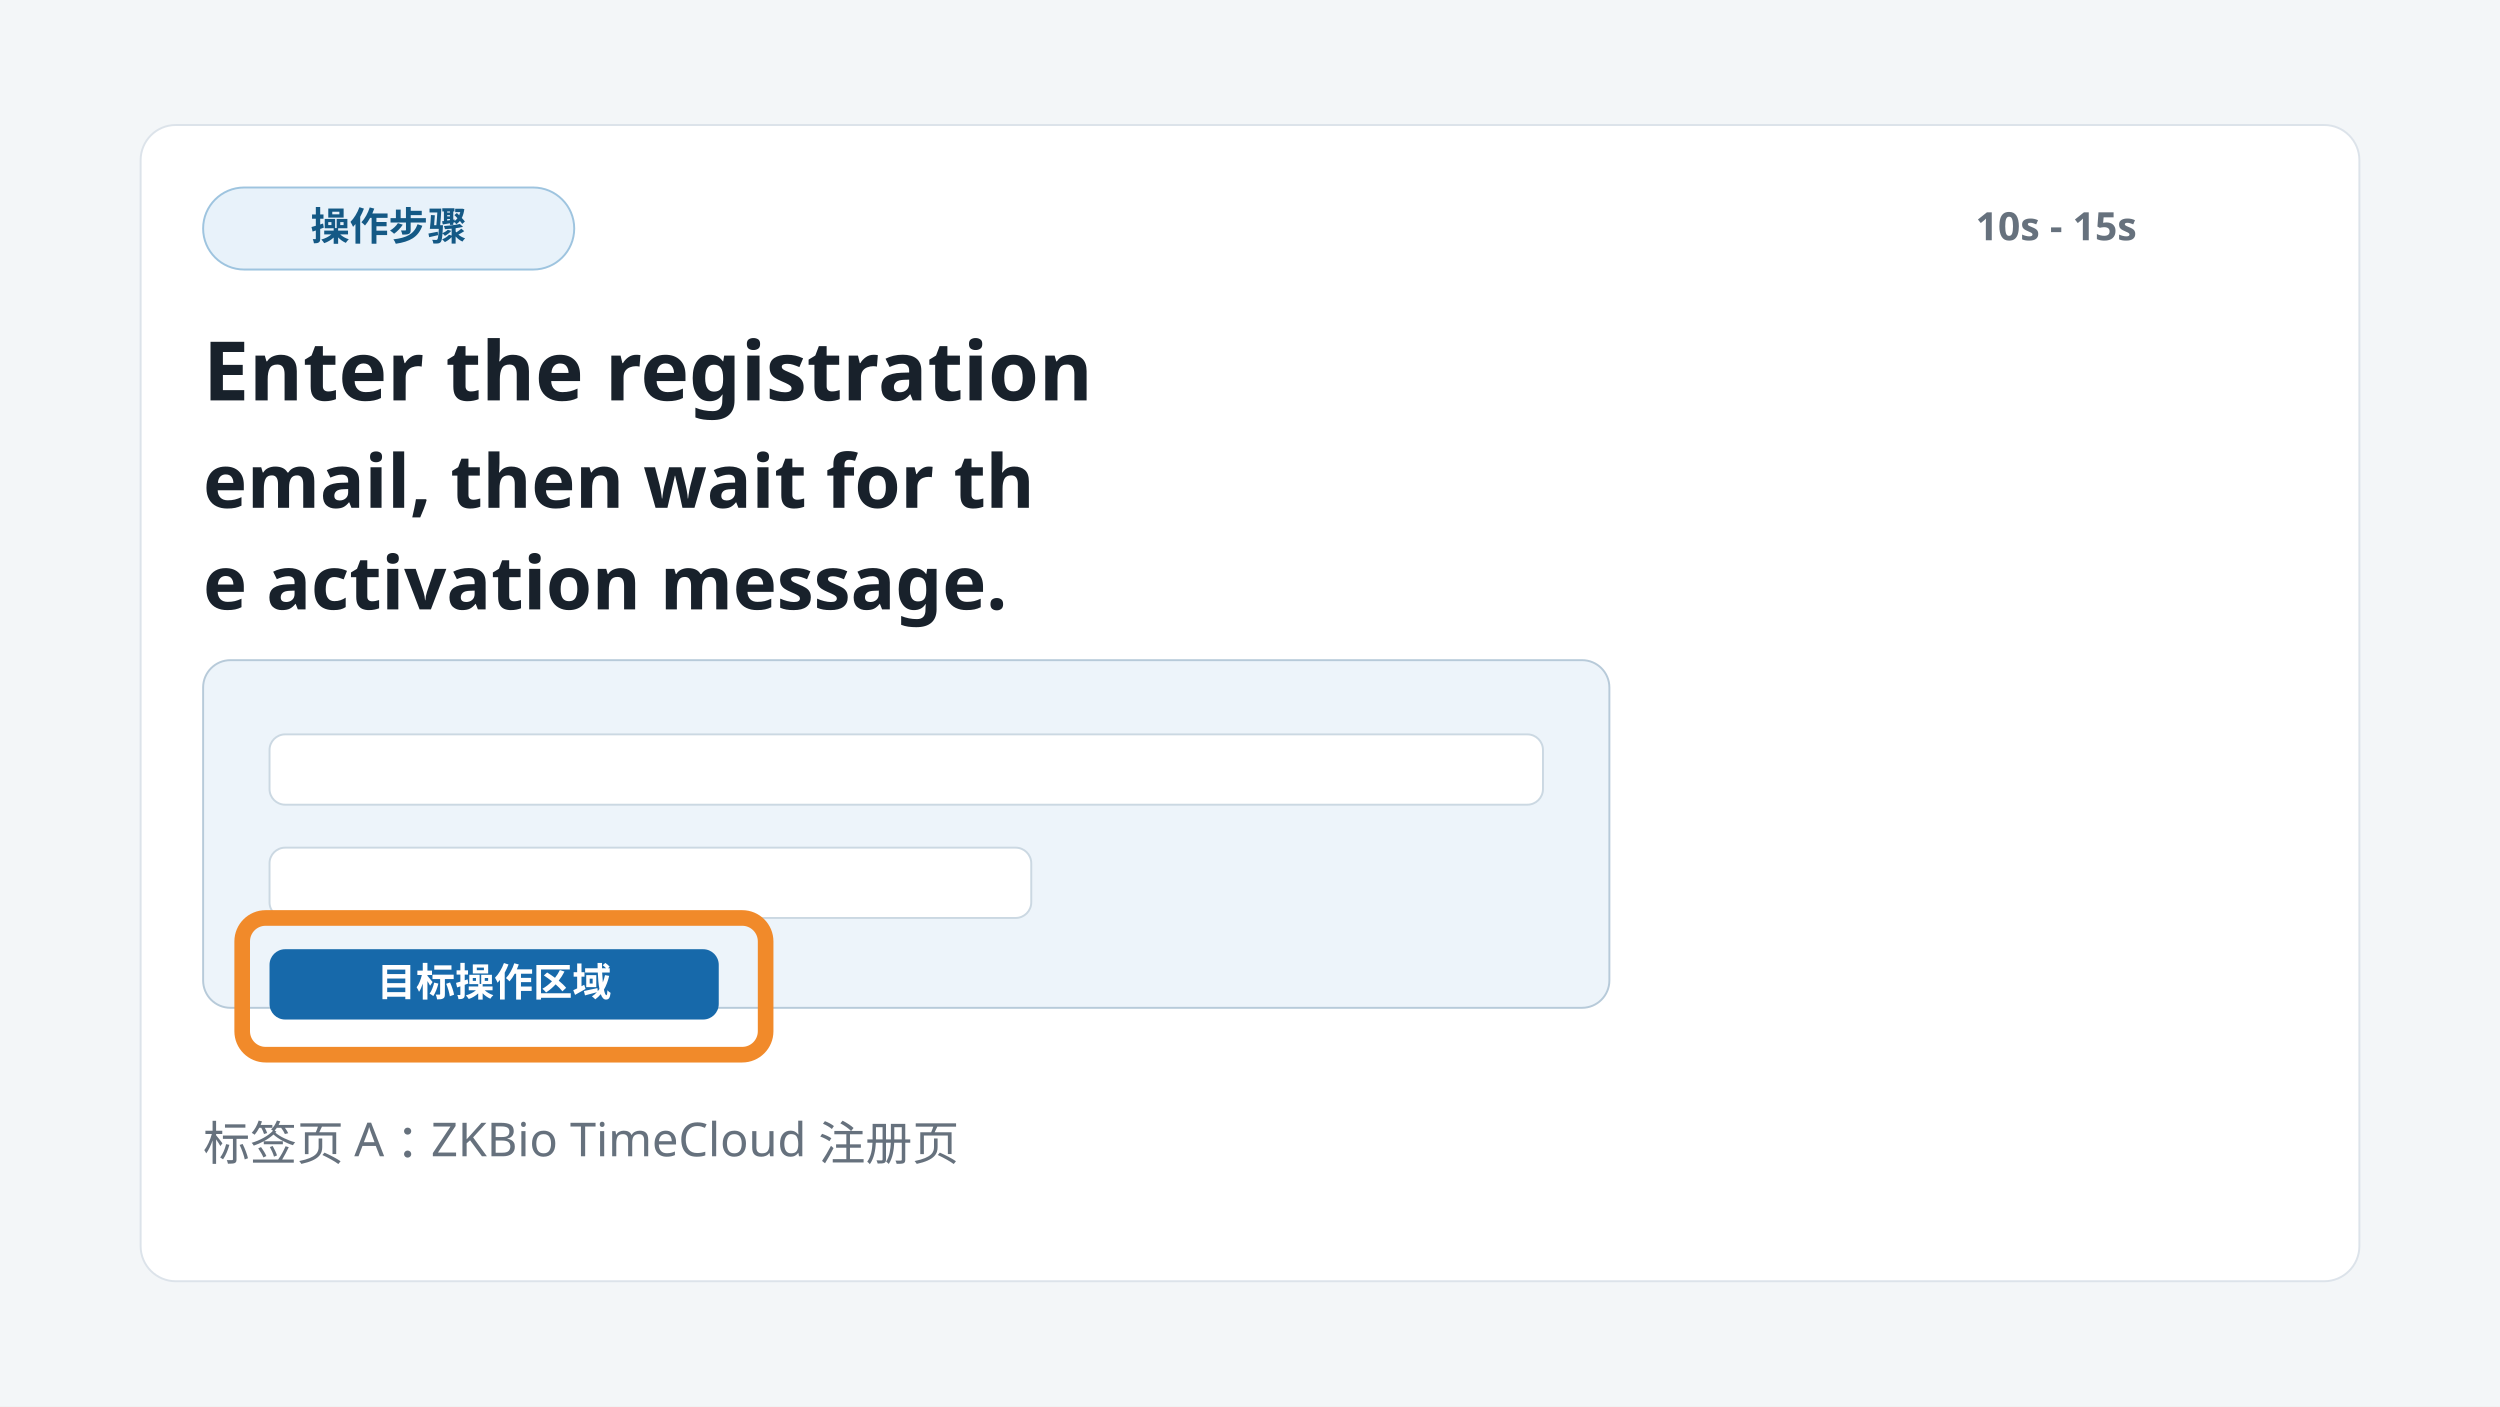
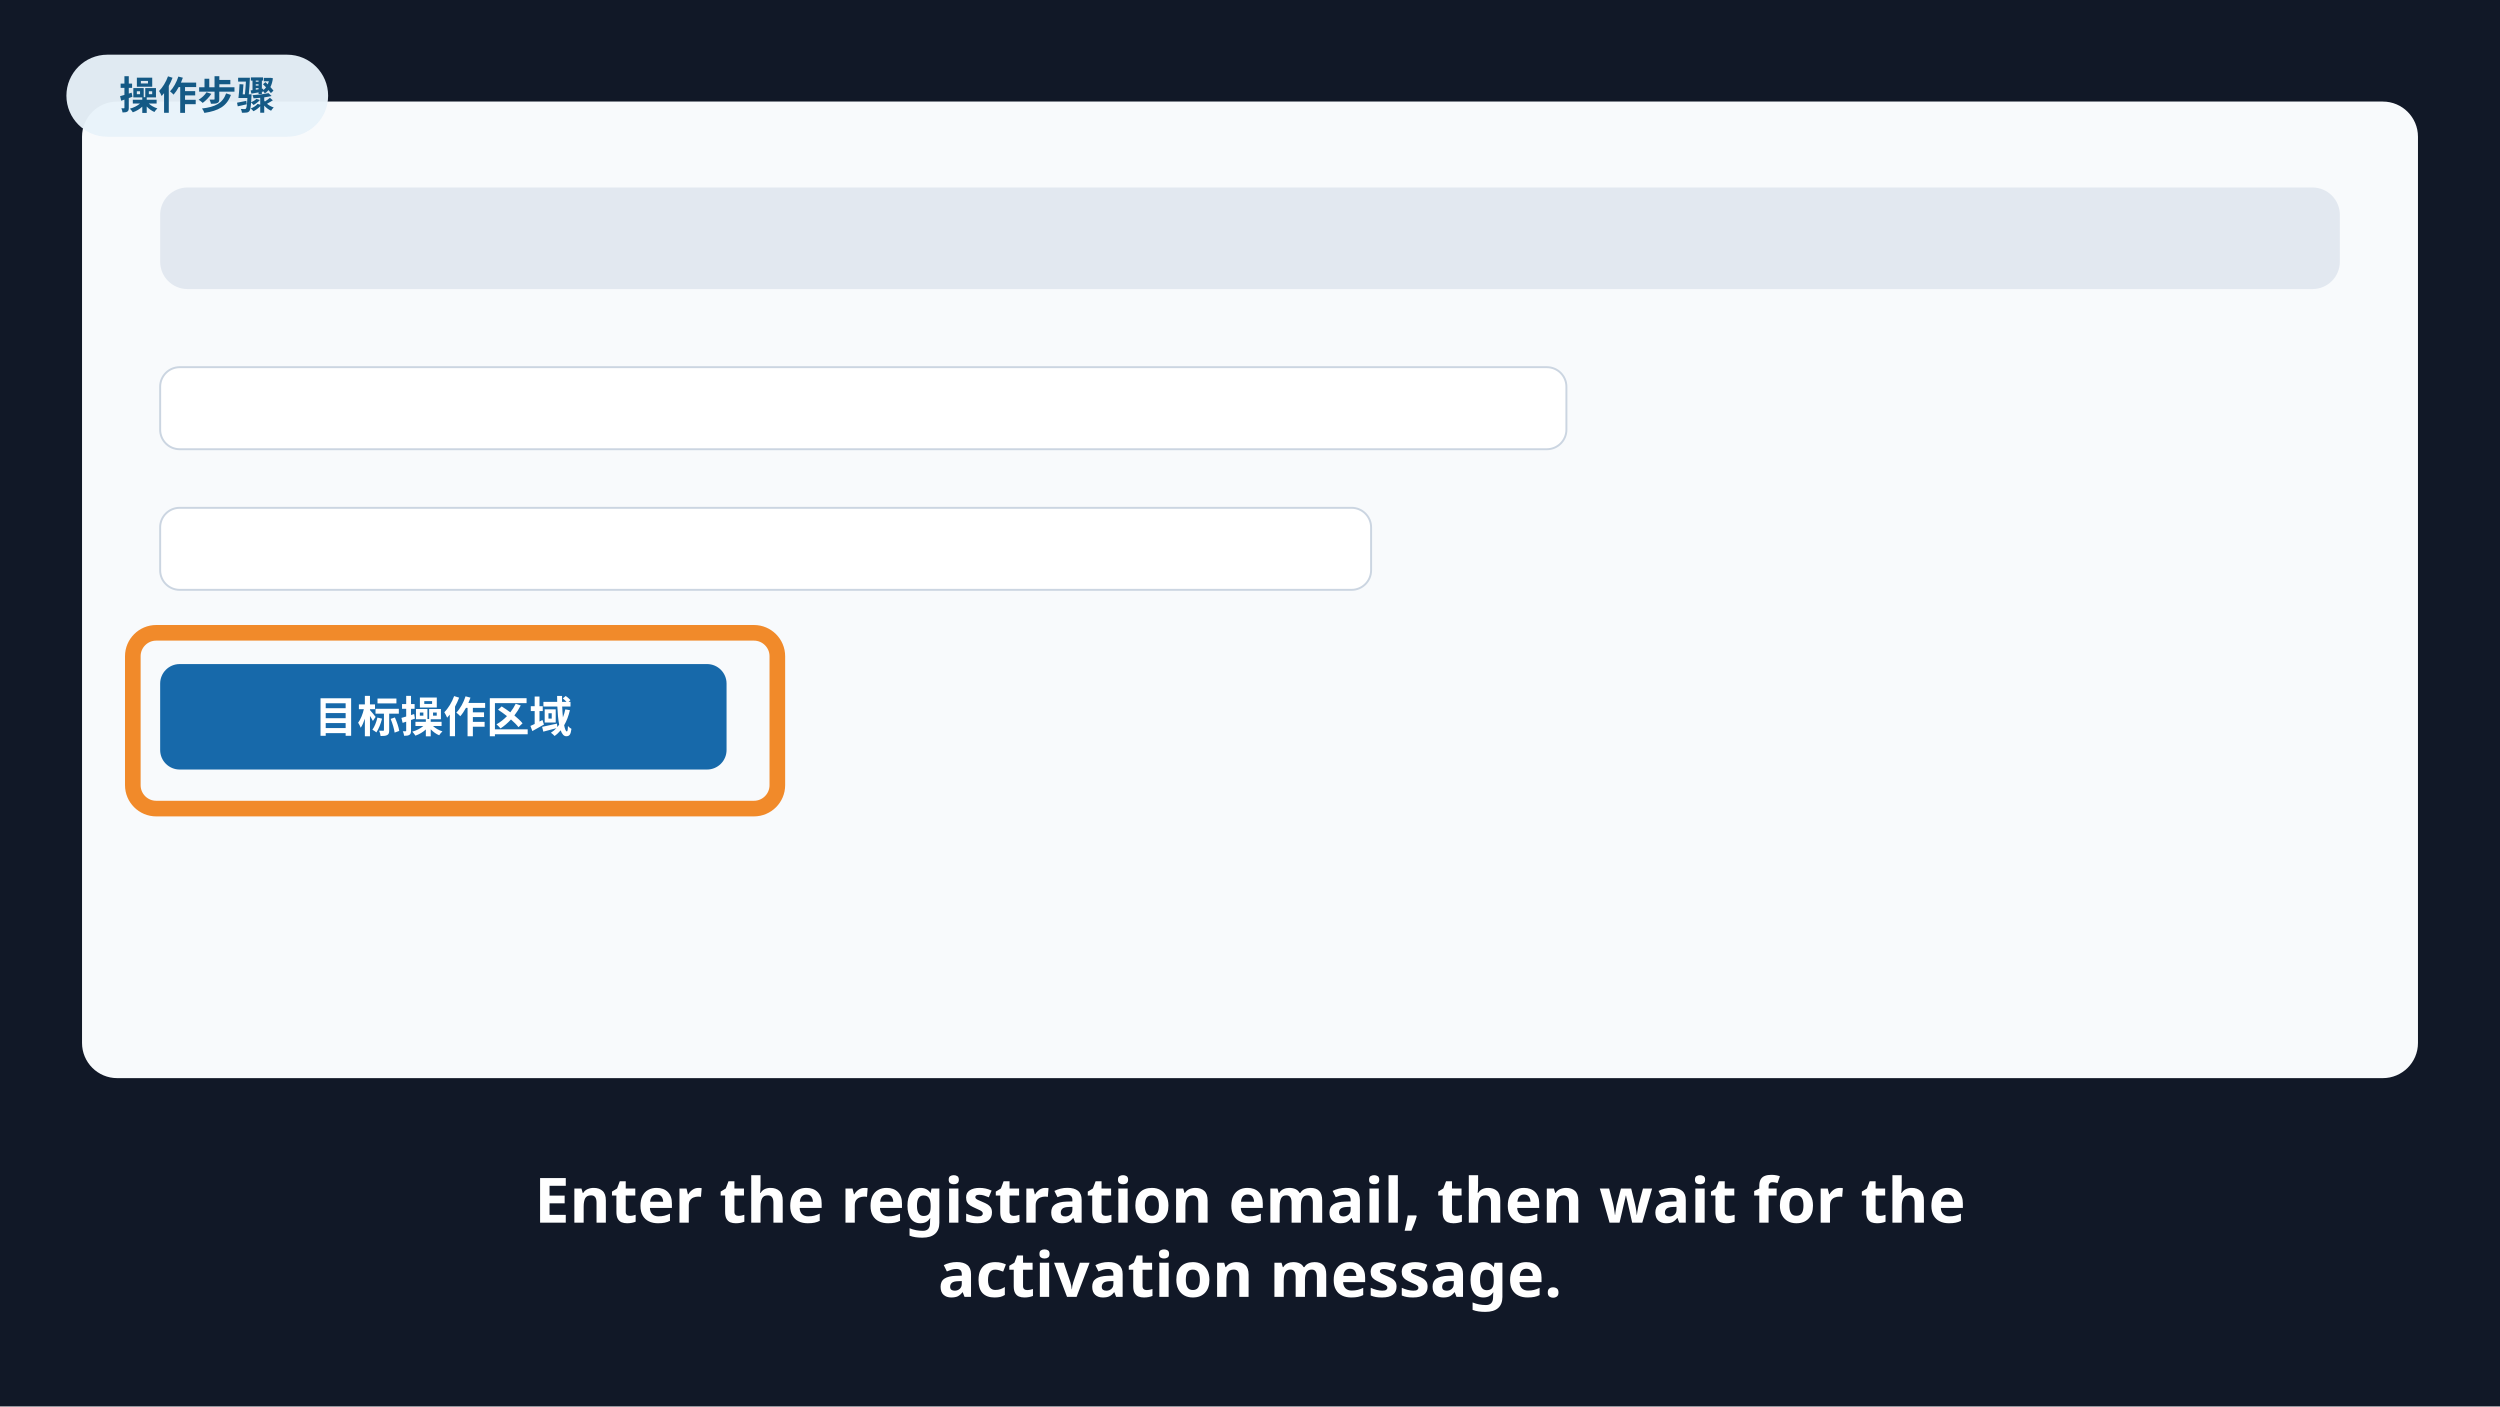
<svg xmlns="http://www.w3.org/2000/svg" width="1280" height="720" viewBox="0 0 1280 720">
-   <rect width="1280" height="720" fill="#f3f6f8" />
-   <rect x="72" y="64" width="1136" height="592" rx="18" fill="#ffffff" stroke="#dce3ea" />
-   <rect x="104" y="96" width="190" height="42" rx="21" fill="#e8f2fa" stroke="#9ec4df" />
-   <text x="199" y="123" text-anchor="middle" font-size="20" font-weight="700" fill="#145985" font-family="Microsoft YaHei, Segoe UI, sans-serif">操作步骤</text>
-   <text x="1094" y="123" text-anchor="end" font-size="20" font-weight="700" fill="#66717d" font-family="Microsoft YaHei, Segoe UI, sans-serif">10s - 15s</text>
-   <text x="104" y="205" font-size="42" font-weight="800" fill="#18212b" font-family="Microsoft YaHei, Segoe UI, sans-serif">Enter the registration </text>
-   <text x="104" y="260" font-size="38" font-weight="700" fill="#18212b" font-family="Microsoft YaHei, Segoe UI, sans-serif">email, then wait for th</text>
-   <text x="104" y="312" font-size="38" font-weight="700" fill="#18212b" font-family="Microsoft YaHei, Segoe UI, sans-serif">e activation message.</text>
-   <rect x="104" y="338" width="720" height="178" rx="14" fill="#edf4fa" stroke="#b7cad9" />
-   <rect x="138" y="376" width="652" height="36" rx="8" fill="#ffffff" stroke="#cbd8e2" />
-   <rect x="138" y="434" width="390" height="36" rx="8" fill="#ffffff" stroke="#cbd8e2" />
-   <rect x="138" y="486" width="230" height="36" rx="8" fill="#1769aa" />
-   <text x="253" y="510" text-anchor="middle" font-size="20" font-weight="800" fill="#ffffff" font-family="Microsoft YaHei, Segoe UI, sans-serif">目标操作区域</text>
-   <rect x="124" y="470" width="268" height="70" rx="12" fill="none" stroke="#f18a2a" stroke-width="8" />
-   <text x="104" y="594" font-size="24" fill="#66717d" font-family="Microsoft YaHei, Segoe UI, sans-serif">标签页 A：ZKBio TimeCloud 注册页</text>
+   <rect width="1280" height="720" fill="#111827" />
+   <rect x="42" y="52" width="1196" height="500" rx="18" fill="#f8fafc" />
+   <rect x="82" y="96" width="1116" height="52" rx="14" fill="#e2e8f0" />
+   <rect x="82" y="188" width="720" height="42" rx="10" fill="#ffffff" stroke="#cbd5e1" />
+   <rect x="82" y="260" width="620" height="42" rx="10" fill="#ffffff" stroke="#cbd5e1" />
+   <rect x="82" y="340" width="290" height="54" rx="10" fill="#1769aa" />
+   <text x="227" y="375" text-anchor="middle" font-size="22" font-weight="800" fill="#ffffff" font-family="Microsoft YaHei, Segoe UI, sans-serif">目标操作区域</text>
+   <rect x="68" y="324" width="330" height="90" rx="12" fill="none" stroke="#f18a2a" stroke-width="8" />
+   <rect x="34" y="28" width="134" height="42" rx="21" fill="#e8f2fa" opacity="0.96" />
+   <text x="101" y="56" text-anchor="middle" font-size="20" font-weight="800" fill="#145985" font-family="Microsoft YaHei, Segoe UI, sans-serif">操作步骤</text>
+   <rect x="0" y="586" width="1280" height="134" fill="#111827" opacity="0.88" />
+   <text x="640" y="626" text-anchor="middle" font-size="32" font-weight="800" fill="#ffffff" font-family="Microsoft YaHei, Segoe UI, sans-serif">Enter the registration email, then wait for the</text>
+   <text x="640" y="664" text-anchor="middle" font-size="32" font-weight="800" fill="#ffffff" font-family="Microsoft YaHei, Segoe UI, sans-serif">activation message.</text>
</svg>
